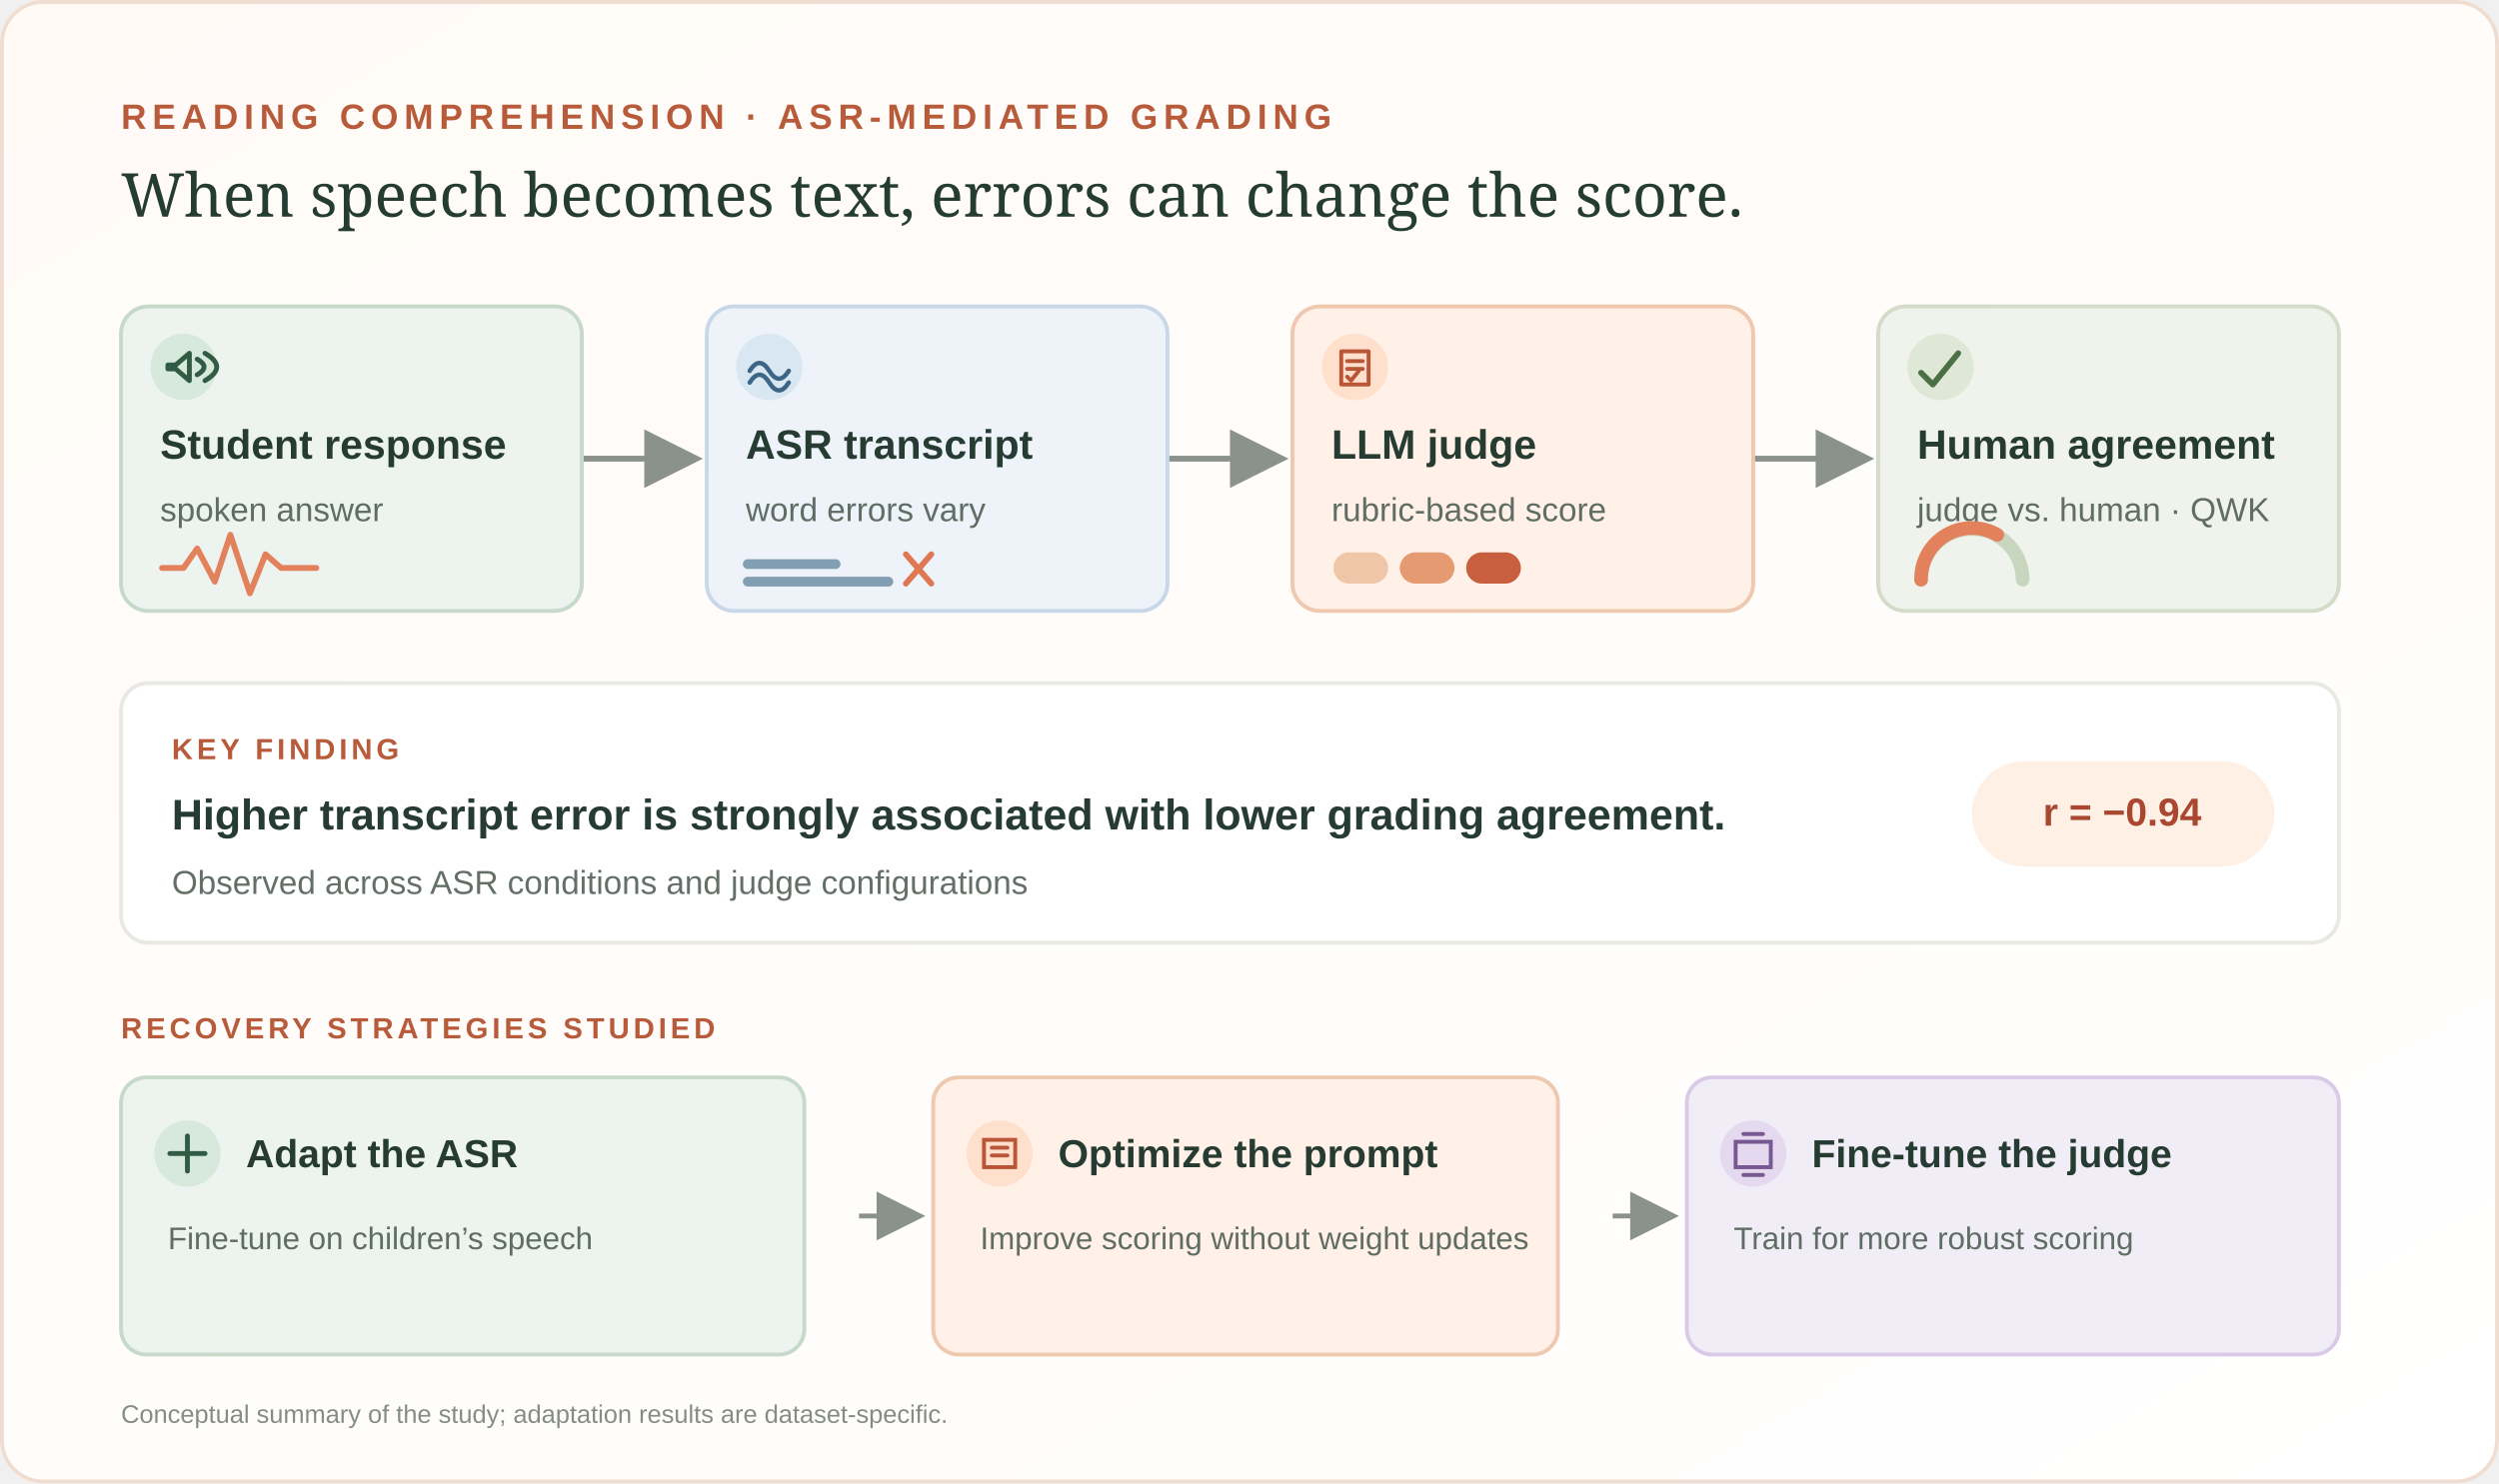
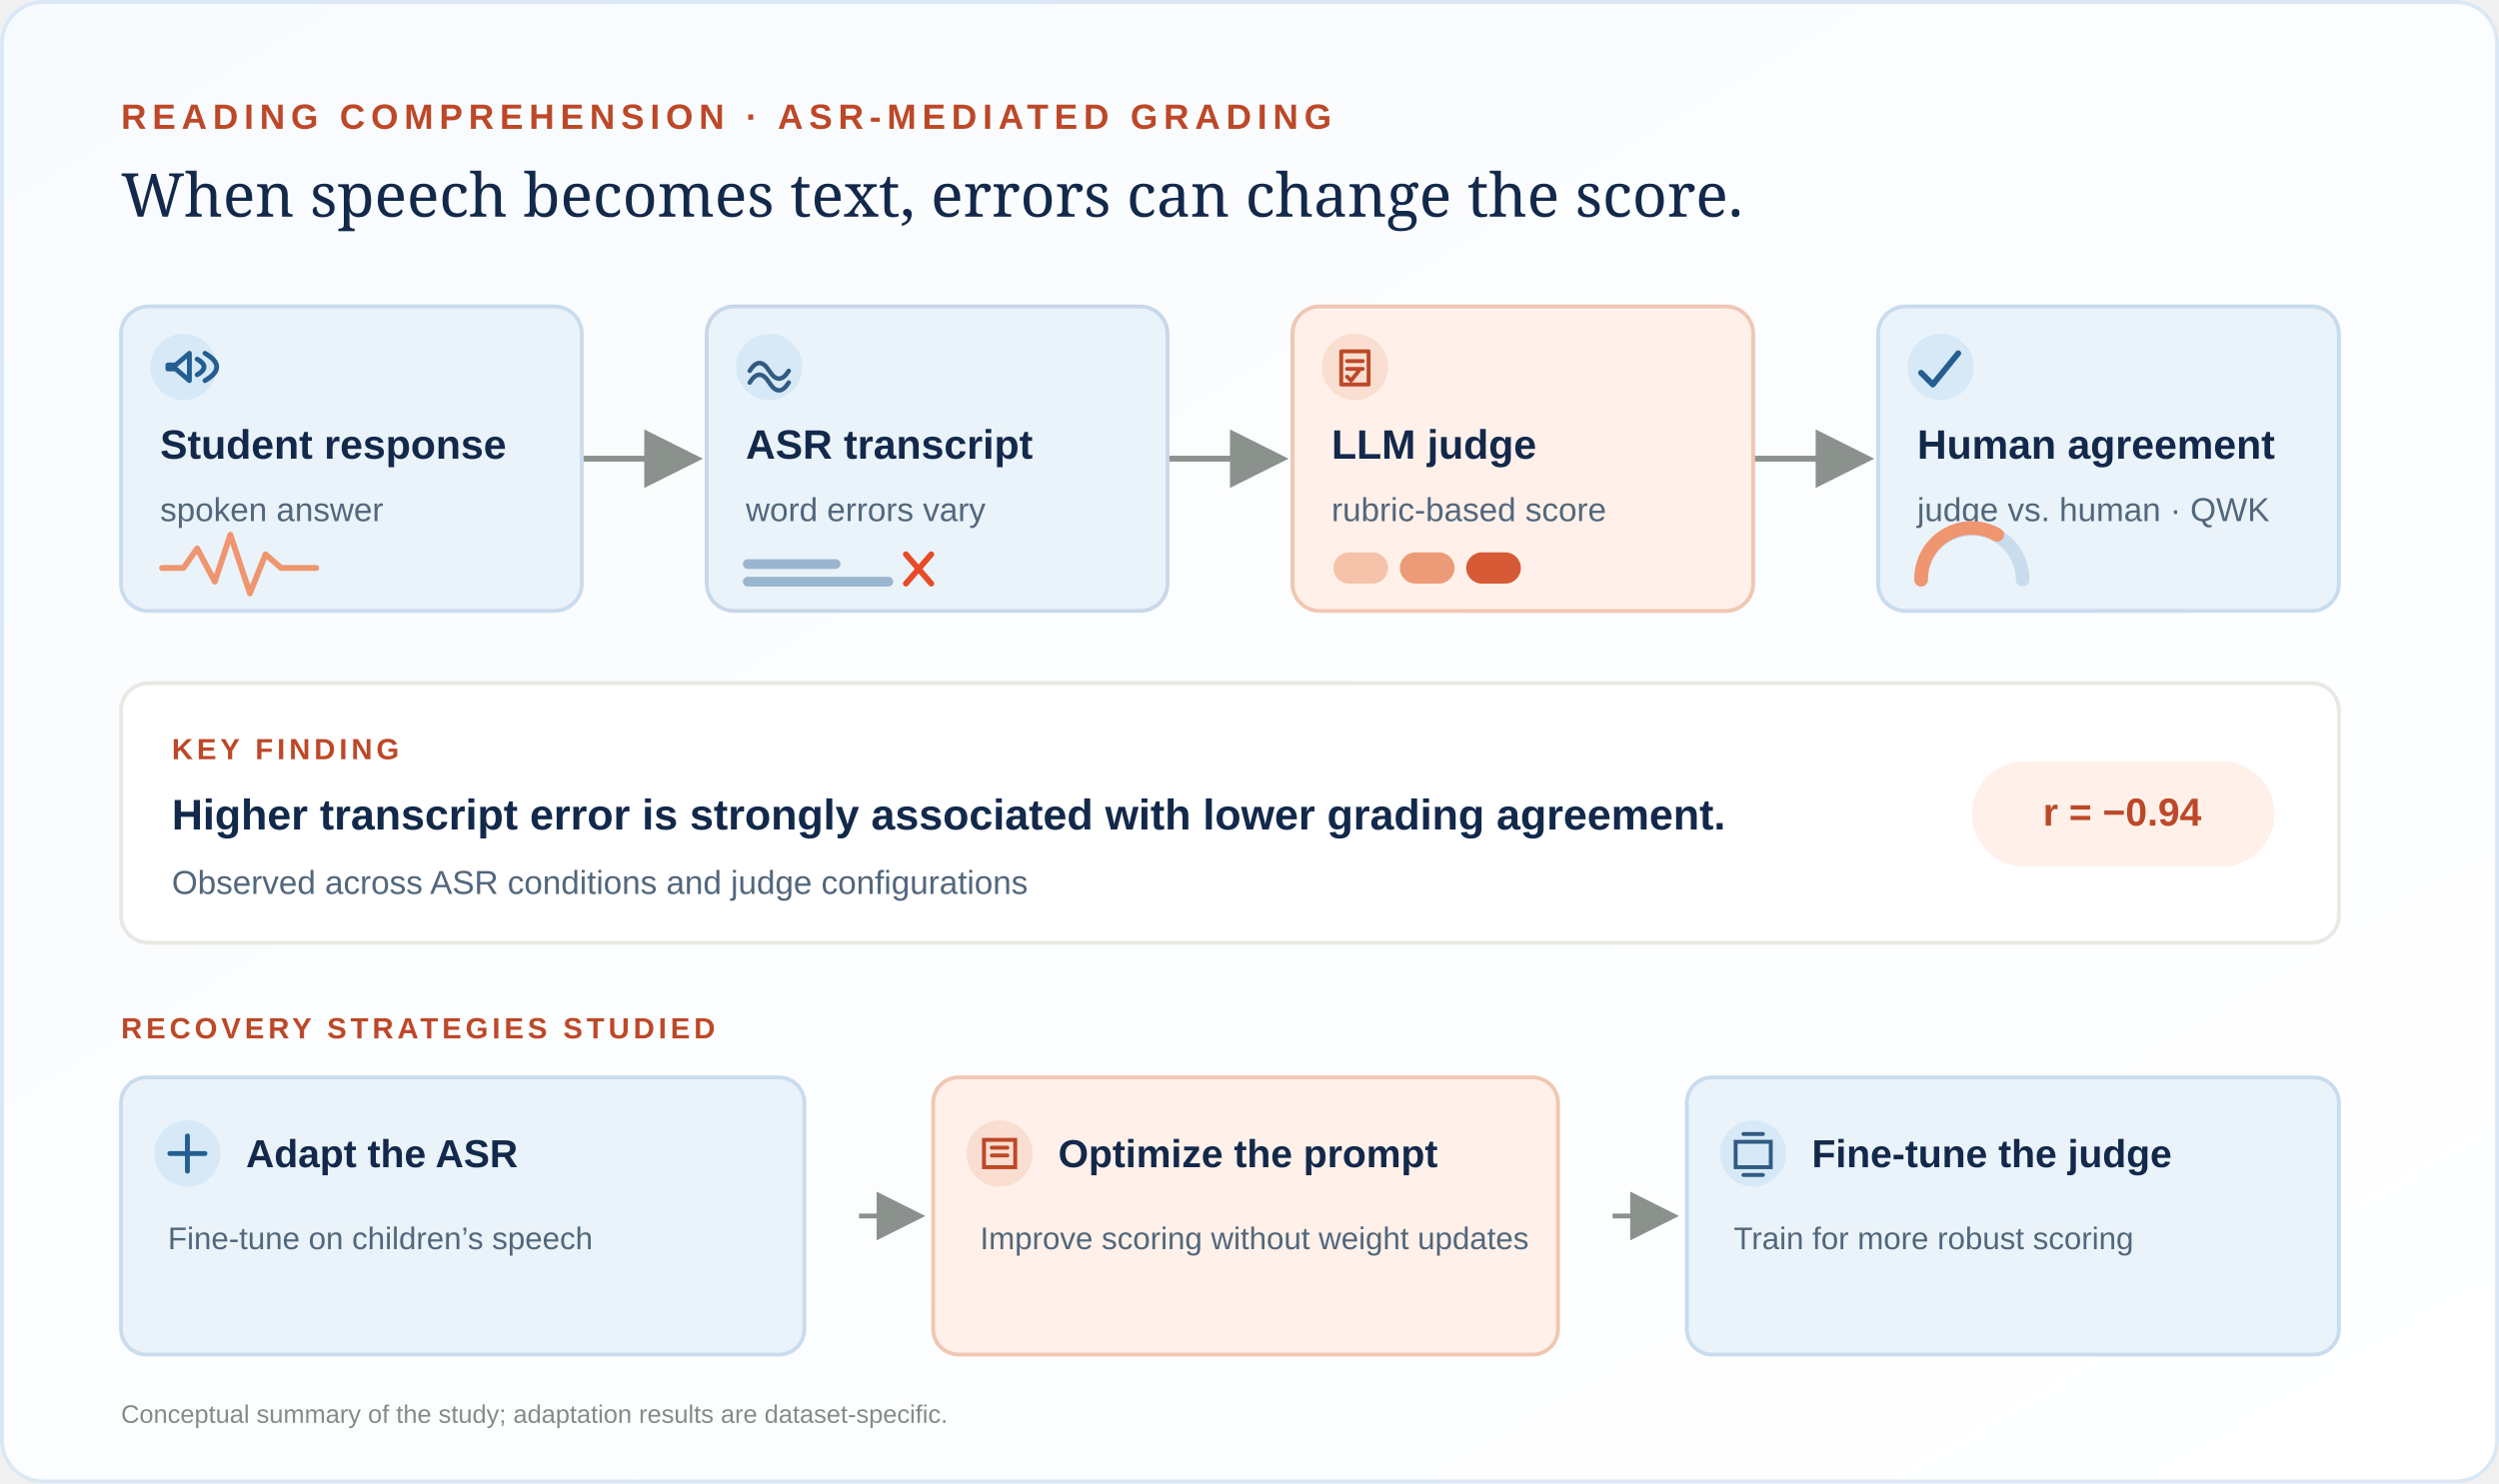
<svg xmlns="http://www.w3.org/2000/svg" viewBox="0 0 1280 760" role="img" aria-labelledby="title desc">
  <defs>
    <marker id="arrow" markerWidth="10" markerHeight="10" refX="8" refY="5" orient="auto">
      <path d="M0 0 10 5 0 10Z" fill="#8b928d" />
    </marker>
    <linearGradient id="wash" x1="0" x2="1" y1="0" y2="1">
-       <stop stop-color="#fffaf6" />
+       <stop stop-color="#f8fbfe" />
      <stop offset="1" stop-color="#fff" />
    </linearGradient>
  </defs>
  <rect width="1280" height="760" rx="22" fill="url(#wash)" />
-   <rect x="1" y="1" width="1278" height="758" rx="21" fill="none" stroke="#f0ddd1" stroke-width="2" />
-   <text x="62" y="66" fill="#b85b3b" font-family="Arial,sans-serif" font-size="18" font-weight="700" letter-spacing="3">READING COMPREHENSION · ASR-MEDIATED GRADING</text>
-   <text x="62" y="111" fill="#253c32" font-family="Georgia,serif" font-size="31">When speech becomes text, errors can change the score.</text>
+   <rect x="1" y="1" width="1278" height="758" rx="21" fill="none" stroke="#d9e8f4" stroke-width="2" />
+   <text x="62" y="66" fill="#bd4828" font-family="Arial,sans-serif" font-size="18" font-weight="700" letter-spacing="3">READING COMPREHENSION · ASR-MEDIATED GRADING</text>
+   <text x="62" y="111" fill="#13294b" font-family="Georgia,serif" font-size="31">When speech becomes text, errors can change the score.</text>
  <path d="M298 235H354" stroke="#8b928d" stroke-width="3" marker-end="url(#arrow)" />
  <path d="M598 235H654" stroke="#8b928d" stroke-width="3" marker-end="url(#arrow)" />
  <path d="M898 235H954" stroke="#8b928d" stroke-width="3" marker-end="url(#arrow)" />
-   <rect x="62" y="157" width="236" height="156" rx="14" fill="#edf4ef" stroke="#c7d9ca" stroke-width="2" />
-   <circle cx="94" cy="188" r="17" fill="#d7e8dc" />
-   <path d="M86 187h4l7-6v14l-7-6h-4zM101 184q7 4 0 8M105 181q12 7 0 14" fill="none" stroke="#315b43" stroke-width="2.5" stroke-linecap="round" stroke-linejoin="round" />
-   <text x="82" y="235" fill="#263b31" font-family="Arial,sans-serif" font-size="21" font-weight="700">Student response</text>
-   <text x="82" y="267" fill="#5f6d64" font-family="Arial,sans-serif" font-size="17">spoken answer</text>
-   <path d="M83 291h11l7-10 9 17 8-24 10 30 8-20 8 7h18" fill="none" stroke="#e2815b" stroke-width="3" stroke-linecap="round" stroke-linejoin="round" />
-   <rect x="362" y="157" width="236" height="156" rx="14" fill="#edf3f8" stroke="#c8d8e8" stroke-width="2" />
-   <circle cx="394" cy="188" r="17" fill="#d8e7f2" />
-   <path d="M384 190q5-8 10 0t10 0M384 196q5-8 10 0t10 0" fill="none" stroke="#3d6686" stroke-width="2.3" stroke-linecap="round" />
-   <text x="382" y="235" fill="#263b31" font-family="Arial,sans-serif" font-size="21" font-weight="700">ASR transcript</text>
-   <text x="382" y="267" fill="#5f6d64" font-family="Arial,sans-serif" font-size="17">word errors vary</text>
-   <path d="M383 289h45M383 298h72" stroke="#829eb2" stroke-width="5" stroke-linecap="round" />
-   <path d="M464 284l13 15m0-15-13 15" stroke="#df7753" stroke-width="3" stroke-linecap="round" />
-   <rect x="662" y="157" width="236" height="156" rx="14" fill="#fff1e7" stroke="#efc8b0" stroke-width="2" />
-   <circle cx="694" cy="188" r="17" fill="#ffe0cc" />
-   <path d="M687 180h14v17h-14zM690 185h8M690 189h8M690 193l2 2 4-5" fill="none" stroke="#b85637" stroke-width="2" stroke-linecap="round" stroke-linejoin="round" />
-   <text x="682" y="235" fill="#263b31" font-family="Arial,sans-serif" font-size="21" font-weight="700">LLM judge</text>
-   <text x="682" y="267" fill="#5f6d64" font-family="Arial,sans-serif" font-size="17">rubric-based score</text>
-   <rect x="683" y="283" width="28" height="16" rx="8" fill="#efc7a8" />
-   <rect x="717" y="283" width="28" height="16" rx="8" fill="#e59a71" />
-   <rect x="751" y="283" width="28" height="16" rx="8" fill="#c85f3e" />
-   <rect x="962" y="157" width="236" height="156" rx="14" fill="#f0f3ec" stroke="#d4dcc9" stroke-width="2" />
-   <circle cx="994" cy="188" r="17" fill="#dfe8d6" />
-   <path d="M984 191l6 6 13-16" fill="none" stroke="#4c7045" stroke-width="3" stroke-linecap="round" stroke-linejoin="round" />
-   <text x="982" y="235" fill="#263b31" font-family="Arial,sans-serif" font-size="21" font-weight="700">Human agreement</text>
-   <text x="982" y="267" fill="#5f6d64" font-family="Arial,sans-serif" font-size="17">judge vs. human · QWK</text>
-   <path d="M984 297a26 26 0 0 1 52 0" fill="none" stroke="#c8d6bf" stroke-width="7" stroke-linecap="round" />
-   <path d="M984 297a26 26 0 0 1 39-23" fill="none" stroke="#e2815b" stroke-width="7" stroke-linecap="round" />
+   <rect x="62" y="157" width="236" height="156" rx="14" fill="#eaf3fa" stroke="#c9dcee" stroke-width="2" />
+   <circle cx="94" cy="188" r="17" fill="#d7e9f7" />
+   <path d="M86 187h4l7-6v14l-7-6h-4zM101 184q7 4 0 8M105 181q12 7 0 14" fill="none" stroke="#245e91" stroke-width="2.5" stroke-linecap="round" stroke-linejoin="round" />
+   <text x="82" y="235" fill="#13294b" font-family="Arial,sans-serif" font-size="21" font-weight="700">Student response</text>
+   <text x="82" y="267" fill="#52677c" font-family="Arial,sans-serif" font-size="17">spoken answer</text>
+   <path d="M83 291h11l7-10 9 17 8-24 10 30 8-20 8 7h18" fill="none" stroke="#ef956f" stroke-width="3" stroke-linecap="round" stroke-linejoin="round" />
+   <rect x="362" y="157" width="236" height="156" rx="14" fill="#eaf3fa" stroke="#c8d8e8" stroke-width="2" />
+   <circle cx="394" cy="188" r="17" fill="#d7e9f7" />
+   <path d="M384 190q5-8 10 0t10 0M384 196q5-8 10 0t10 0" fill="none" stroke="#315b82" stroke-width="2.3" stroke-linecap="round" />
+   <text x="382" y="235" fill="#13294b" font-family="Arial,sans-serif" font-size="21" font-weight="700">ASR transcript</text>
+   <text x="382" y="267" fill="#52677c" font-family="Arial,sans-serif" font-size="17">word errors vary</text>
+   <path d="M383 289h45M383 298h72" stroke="#9ab6cf" stroke-width="5" stroke-linecap="round" />
+   <path d="M464 284l13 15m0-15-13 15" stroke="#e84a27" stroke-width="3" stroke-linecap="round" />
+   <rect x="662" y="157" width="236" height="156" rx="14" fill="#fff1e9" stroke="#f0c7b3" stroke-width="2" />
+   <circle cx="694" cy="188" r="17" fill="#f9ded1" />
+   <path d="M687 180h14v17h-14zM690 185h8M690 189h8M690 193l2 2 4-5" fill="none" stroke="#bd4828" stroke-width="2" stroke-linecap="round" stroke-linejoin="round" />
+   <text x="682" y="235" fill="#13294b" font-family="Arial,sans-serif" font-size="21" font-weight="700">LLM judge</text>
+   <text x="682" y="267" fill="#52677c" font-family="Arial,sans-serif" font-size="17">rubric-based score</text>
+   <rect x="683" y="283" width="28" height="16" rx="8" fill="#f4c3a9" />
+   <rect x="717" y="283" width="28" height="16" rx="8" fill="#ed9b76" />
+   <rect x="751" y="283" width="28" height="16" rx="8" fill="#d65a35" />
+   <rect x="962" y="157" width="236" height="156" rx="14" fill="#eaf3fa" stroke="#c9dcee" stroke-width="2" />
+   <circle cx="994" cy="188" r="17" fill="#d7e9f7" />
+   <path d="M984 191l6 6 13-16" fill="none" stroke="#245e91" stroke-width="3" stroke-linecap="round" stroke-linejoin="round" />
+   <text x="982" y="235" fill="#13294b" font-family="Arial,sans-serif" font-size="21" font-weight="700">Human agreement</text>
+   <text x="982" y="267" fill="#52677c" font-family="Arial,sans-serif" font-size="17">judge vs. human · QWK</text>
+   <path d="M984 297a26 26 0 0 1 52 0" fill="none" stroke="#c9dcee" stroke-width="7" stroke-linecap="round" />
+   <path d="M984 297a26 26 0 0 1 39-23" fill="none" stroke="#ef956f" stroke-width="7" stroke-linecap="round" />
  <rect x="62" y="350" width="1136" height="133" rx="14" fill="#fff" stroke="#e8e9e3" stroke-width="2" />
-   <text x="88" y="389" fill="#b85b3b" font-family="Arial,sans-serif" font-size="15" font-weight="700" letter-spacing="2">KEY FINDING</text>
-   <text x="88" y="425" fill="#263b31" font-family="Arial,sans-serif" font-size="22" font-weight="700">Higher transcript error is strongly associated with lower grading agreement.</text>
-   <text x="88" y="458" fill="#647067" font-family="Arial,sans-serif" font-size="17">Observed across ASR conditions and judge configurations</text>
-   <rect x="1010" y="390" width="155" height="54" rx="27" fill="#fff0e6" />
-   <text x="1087" y="423" text-anchor="middle" fill="#a94730" font-family="Arial,sans-serif" font-size="20" font-weight="700">r = −0.94</text>
-   <text x="62" y="532" fill="#b85b3b" font-family="Arial,sans-serif" font-size="15" font-weight="700" letter-spacing="2">RECOVERY STRATEGIES STUDIED</text>
-   <rect x="62" y="552" width="350" height="142" rx="13" fill="#edf4ef" stroke="#c7d9ca" stroke-width="2" />
-   <circle cx="96" cy="591" r="17" fill="#d7e8dc" />
-   <path d="M87 591h18M96 582v18" stroke="#315b43" stroke-width="2.5" stroke-linecap="round" />
-   <text x="126" y="598" fill="#263b31" font-family="Arial,sans-serif" font-size="20" font-weight="700">Adapt the ASR</text>
-   <text x="86" y="640" fill="#5f6d64" font-family="Arial,sans-serif" font-size="16">Fine-tune on children’s speech</text>
+   <text x="88" y="389" fill="#bd4828" font-family="Arial,sans-serif" font-size="15" font-weight="700" letter-spacing="2">KEY FINDING</text>
+   <text x="88" y="425" fill="#13294b" font-family="Arial,sans-serif" font-size="22" font-weight="700">Higher transcript error is strongly associated with lower grading agreement.</text>
+   <text x="88" y="458" fill="#52677c" font-family="Arial,sans-serif" font-size="17">Observed across ASR conditions and judge configurations</text>
+   <rect x="1010" y="390" width="155" height="54" rx="27" fill="#fff1e9" />
+   <text x="1087" y="423" text-anchor="middle" fill="#bd4828" font-family="Arial,sans-serif" font-size="20" font-weight="700">r = −0.94</text>
+   <text x="62" y="532" fill="#bd4828" font-family="Arial,sans-serif" font-size="15" font-weight="700" letter-spacing="2">RECOVERY STRATEGIES STUDIED</text>
+   <rect x="62" y="552" width="350" height="142" rx="13" fill="#eaf3fa" stroke="#c9dcee" stroke-width="2" />
+   <circle cx="96" cy="591" r="17" fill="#d7e9f7" />
+   <path d="M87 591h18M96 582v18" stroke="#245e91" stroke-width="2.5" stroke-linecap="round" />
+   <text x="126" y="598" fill="#13294b" font-family="Arial,sans-serif" font-size="20" font-weight="700">Adapt the ASR</text>
+   <text x="86" y="640" fill="#52677c" font-family="Arial,sans-serif" font-size="16">Fine-tune on children’s speech</text>
  <path d="M440 623h29" stroke="#8b928d" stroke-width="2.5" marker-end="url(#arrow)" />
-   <rect x="478" y="552" width="320" height="142" rx="13" fill="#fff1e7" stroke="#efc8b0" stroke-width="2" />
-   <circle cx="512" cy="591" r="17" fill="#ffe0cc" />
-   <path d="M504 584h16v14h-16zM508 588h8M508 592h8" fill="none" stroke="#b85637" stroke-width="2" stroke-linecap="round" />
-   <text x="542" y="598" fill="#263b31" font-family="Arial,sans-serif" font-size="20" font-weight="700">Optimize the prompt</text>
-   <text x="502" y="640" fill="#5f6d64" font-family="Arial,sans-serif" font-size="16">Improve scoring without weight updates</text>
+   <rect x="478" y="552" width="320" height="142" rx="13" fill="#fff1e9" stroke="#f0c7b3" stroke-width="2" />
+   <circle cx="512" cy="591" r="17" fill="#f9ded1" />
+   <path d="M504 584h16v14h-16zM508 588h8M508 592h8" fill="none" stroke="#bd4828" stroke-width="2" stroke-linecap="round" />
+   <text x="542" y="598" fill="#13294b" font-family="Arial,sans-serif" font-size="20" font-weight="700">Optimize the prompt</text>
+   <text x="502" y="640" fill="#52677c" font-family="Arial,sans-serif" font-size="16">Improve scoring without weight updates</text>
  <path d="M826 623h29" stroke="#8b928d" stroke-width="2.5" marker-end="url(#arrow)" />
-   <rect x="864" y="552" width="334" height="142" rx="13" fill="#f1edf6" stroke="#d9cbe7" stroke-width="2" />
-   <circle cx="898" cy="591" r="17" fill="#e4d9ef" />
-   <path d="M889 585h18v13h-18zM893 581h10M893 602h10" fill="none" stroke="#775890" stroke-width="2" stroke-linecap="round" />
-   <text x="928" y="598" fill="#263b31" font-family="Arial,sans-serif" font-size="20" font-weight="700">Fine-tune the judge</text>
-   <text x="888" y="640" fill="#5f6d64" font-family="Arial,sans-serif" font-size="16">Train for more robust scoring</text>
+   <rect x="864" y="552" width="334" height="142" rx="13" fill="#eaf3fa" stroke="#c9dcee" stroke-width="2" />
+   <circle cx="898" cy="591" r="17" fill="#d7e9f7" />
+   <path d="M889 585h18v13h-18zM893 581h10M893 602h10" fill="none" stroke="#315b82" stroke-width="2" stroke-linecap="round" />
+   <text x="928" y="598" fill="#13294b" font-family="Arial,sans-serif" font-size="20" font-weight="700">Fine-tune the judge</text>
+   <text x="888" y="640" fill="#52677c" font-family="Arial,sans-serif" font-size="16">Train for more robust scoring</text>
  <text x="62" y="729" fill="#858c86" font-family="Arial,sans-serif" font-size="13">Conceptual summary of the study; adaptation results are dataset-specific.</text>
</svg>
